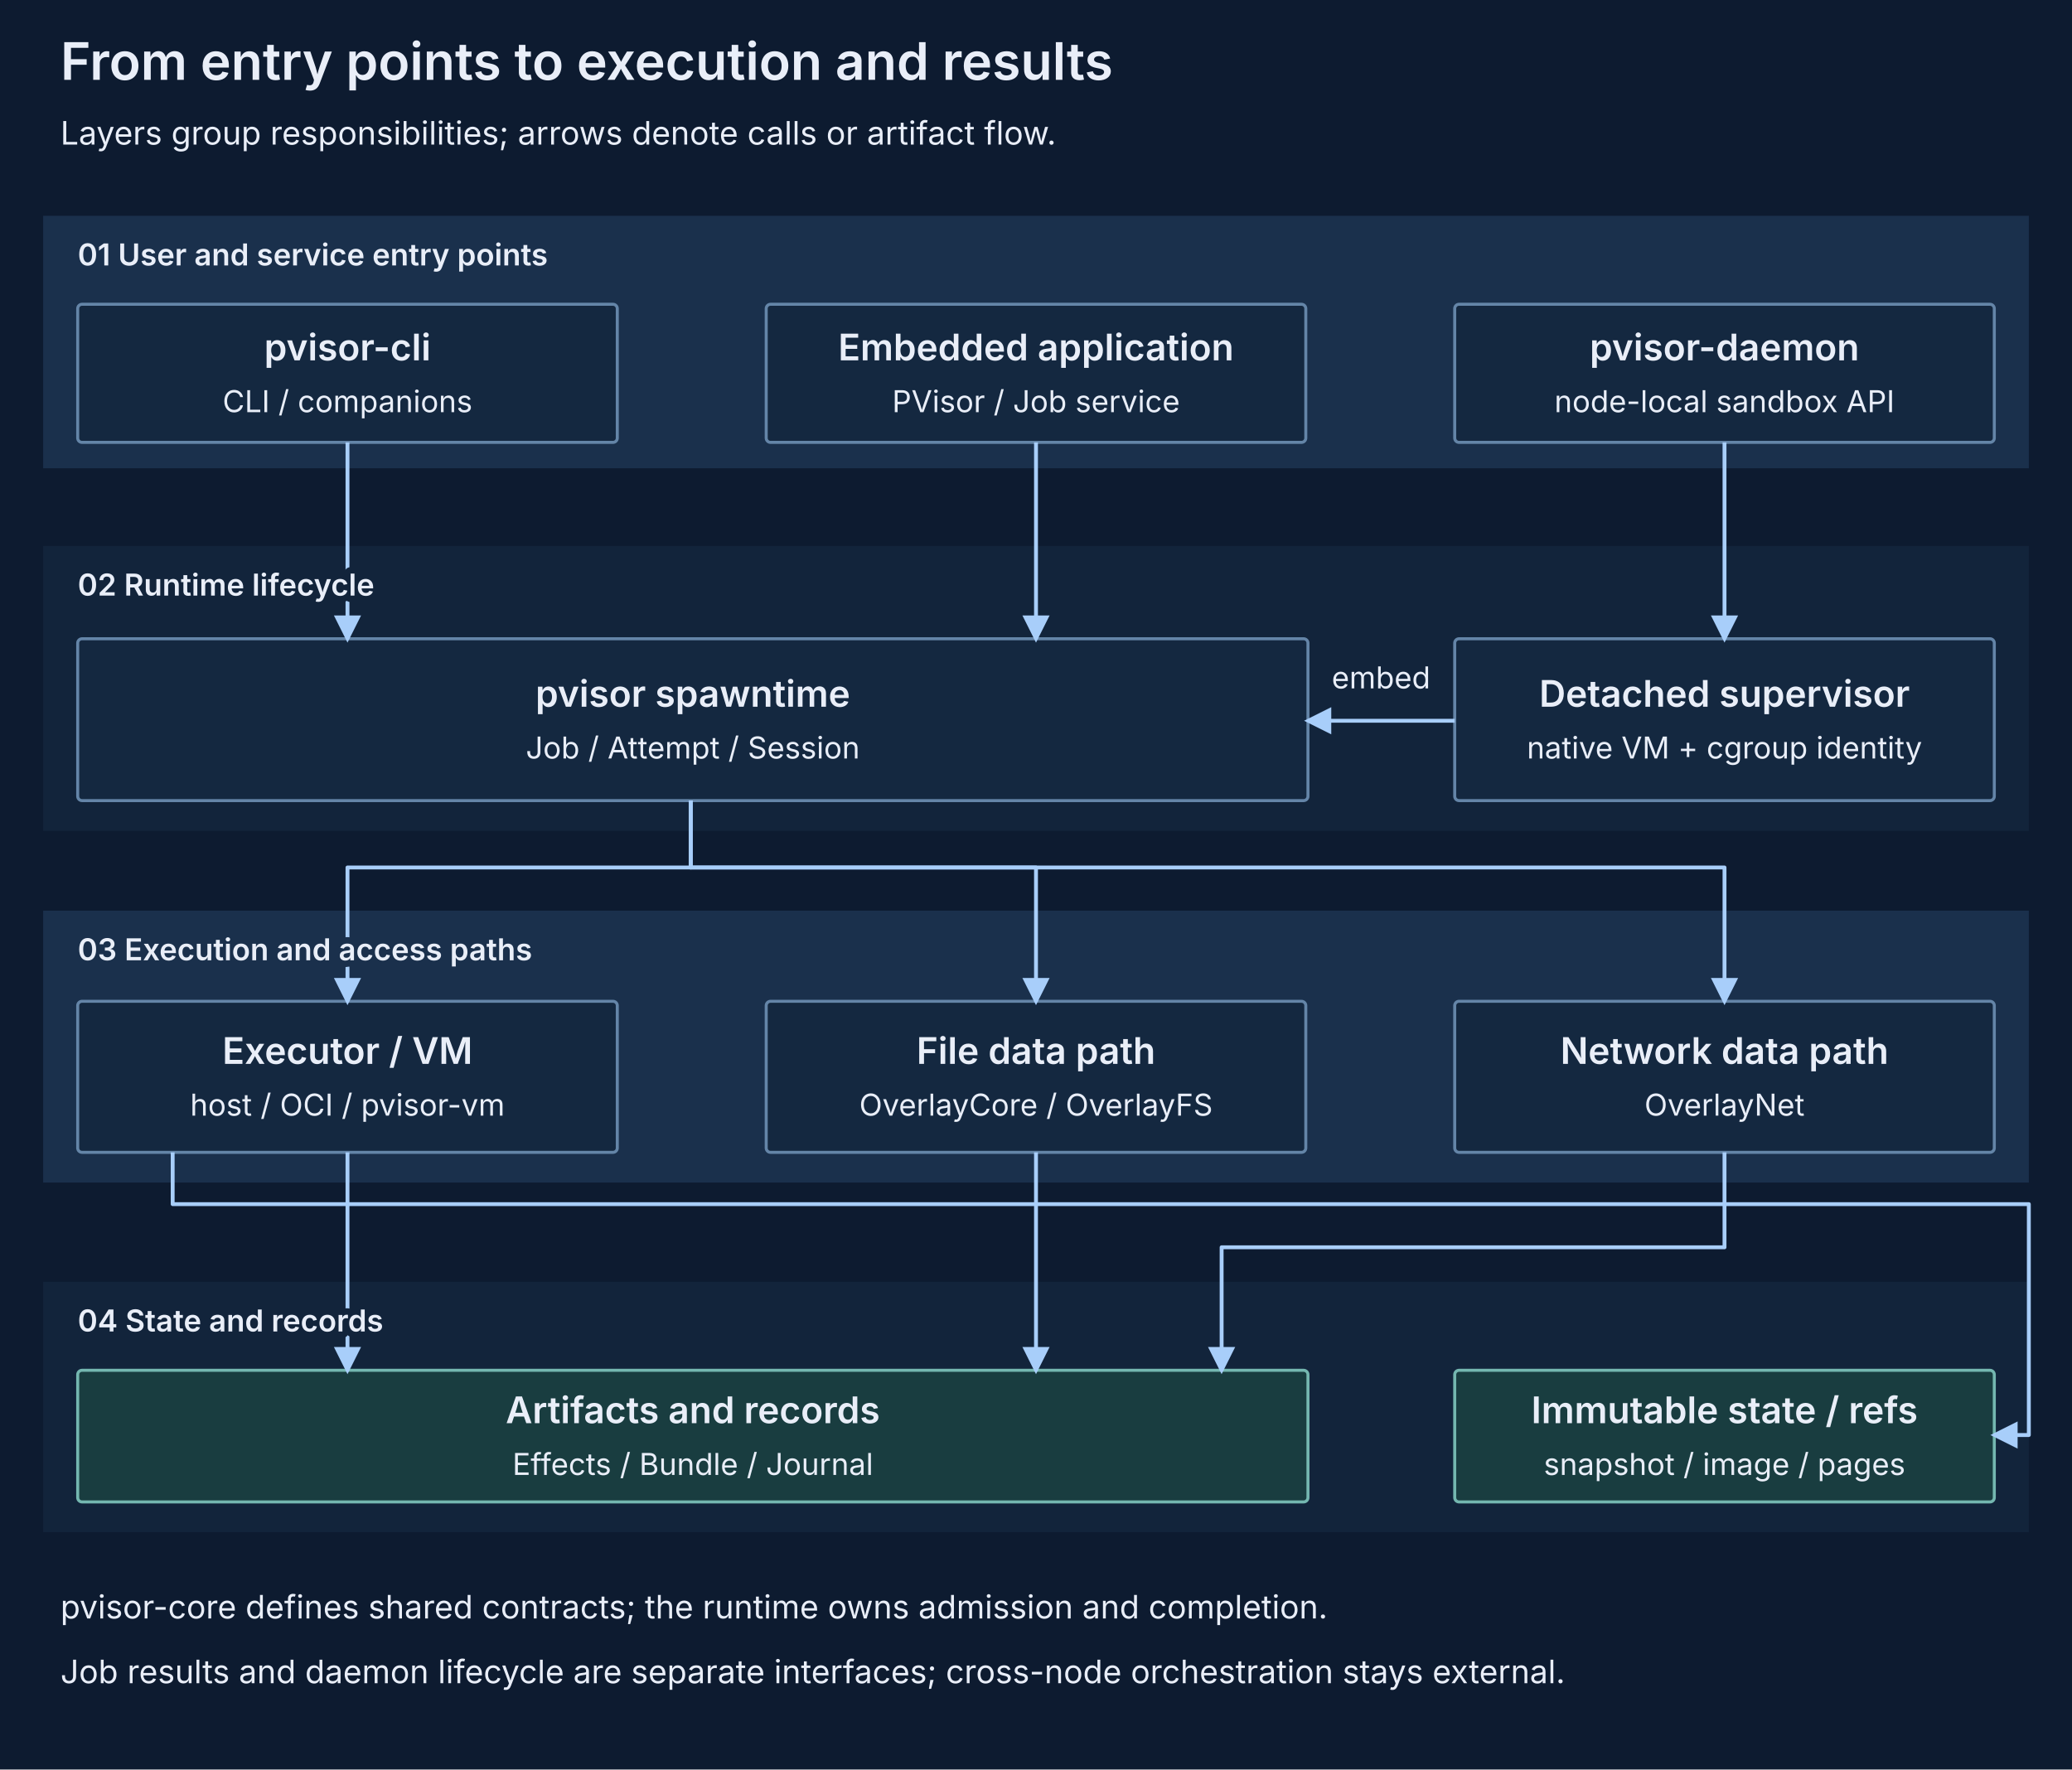
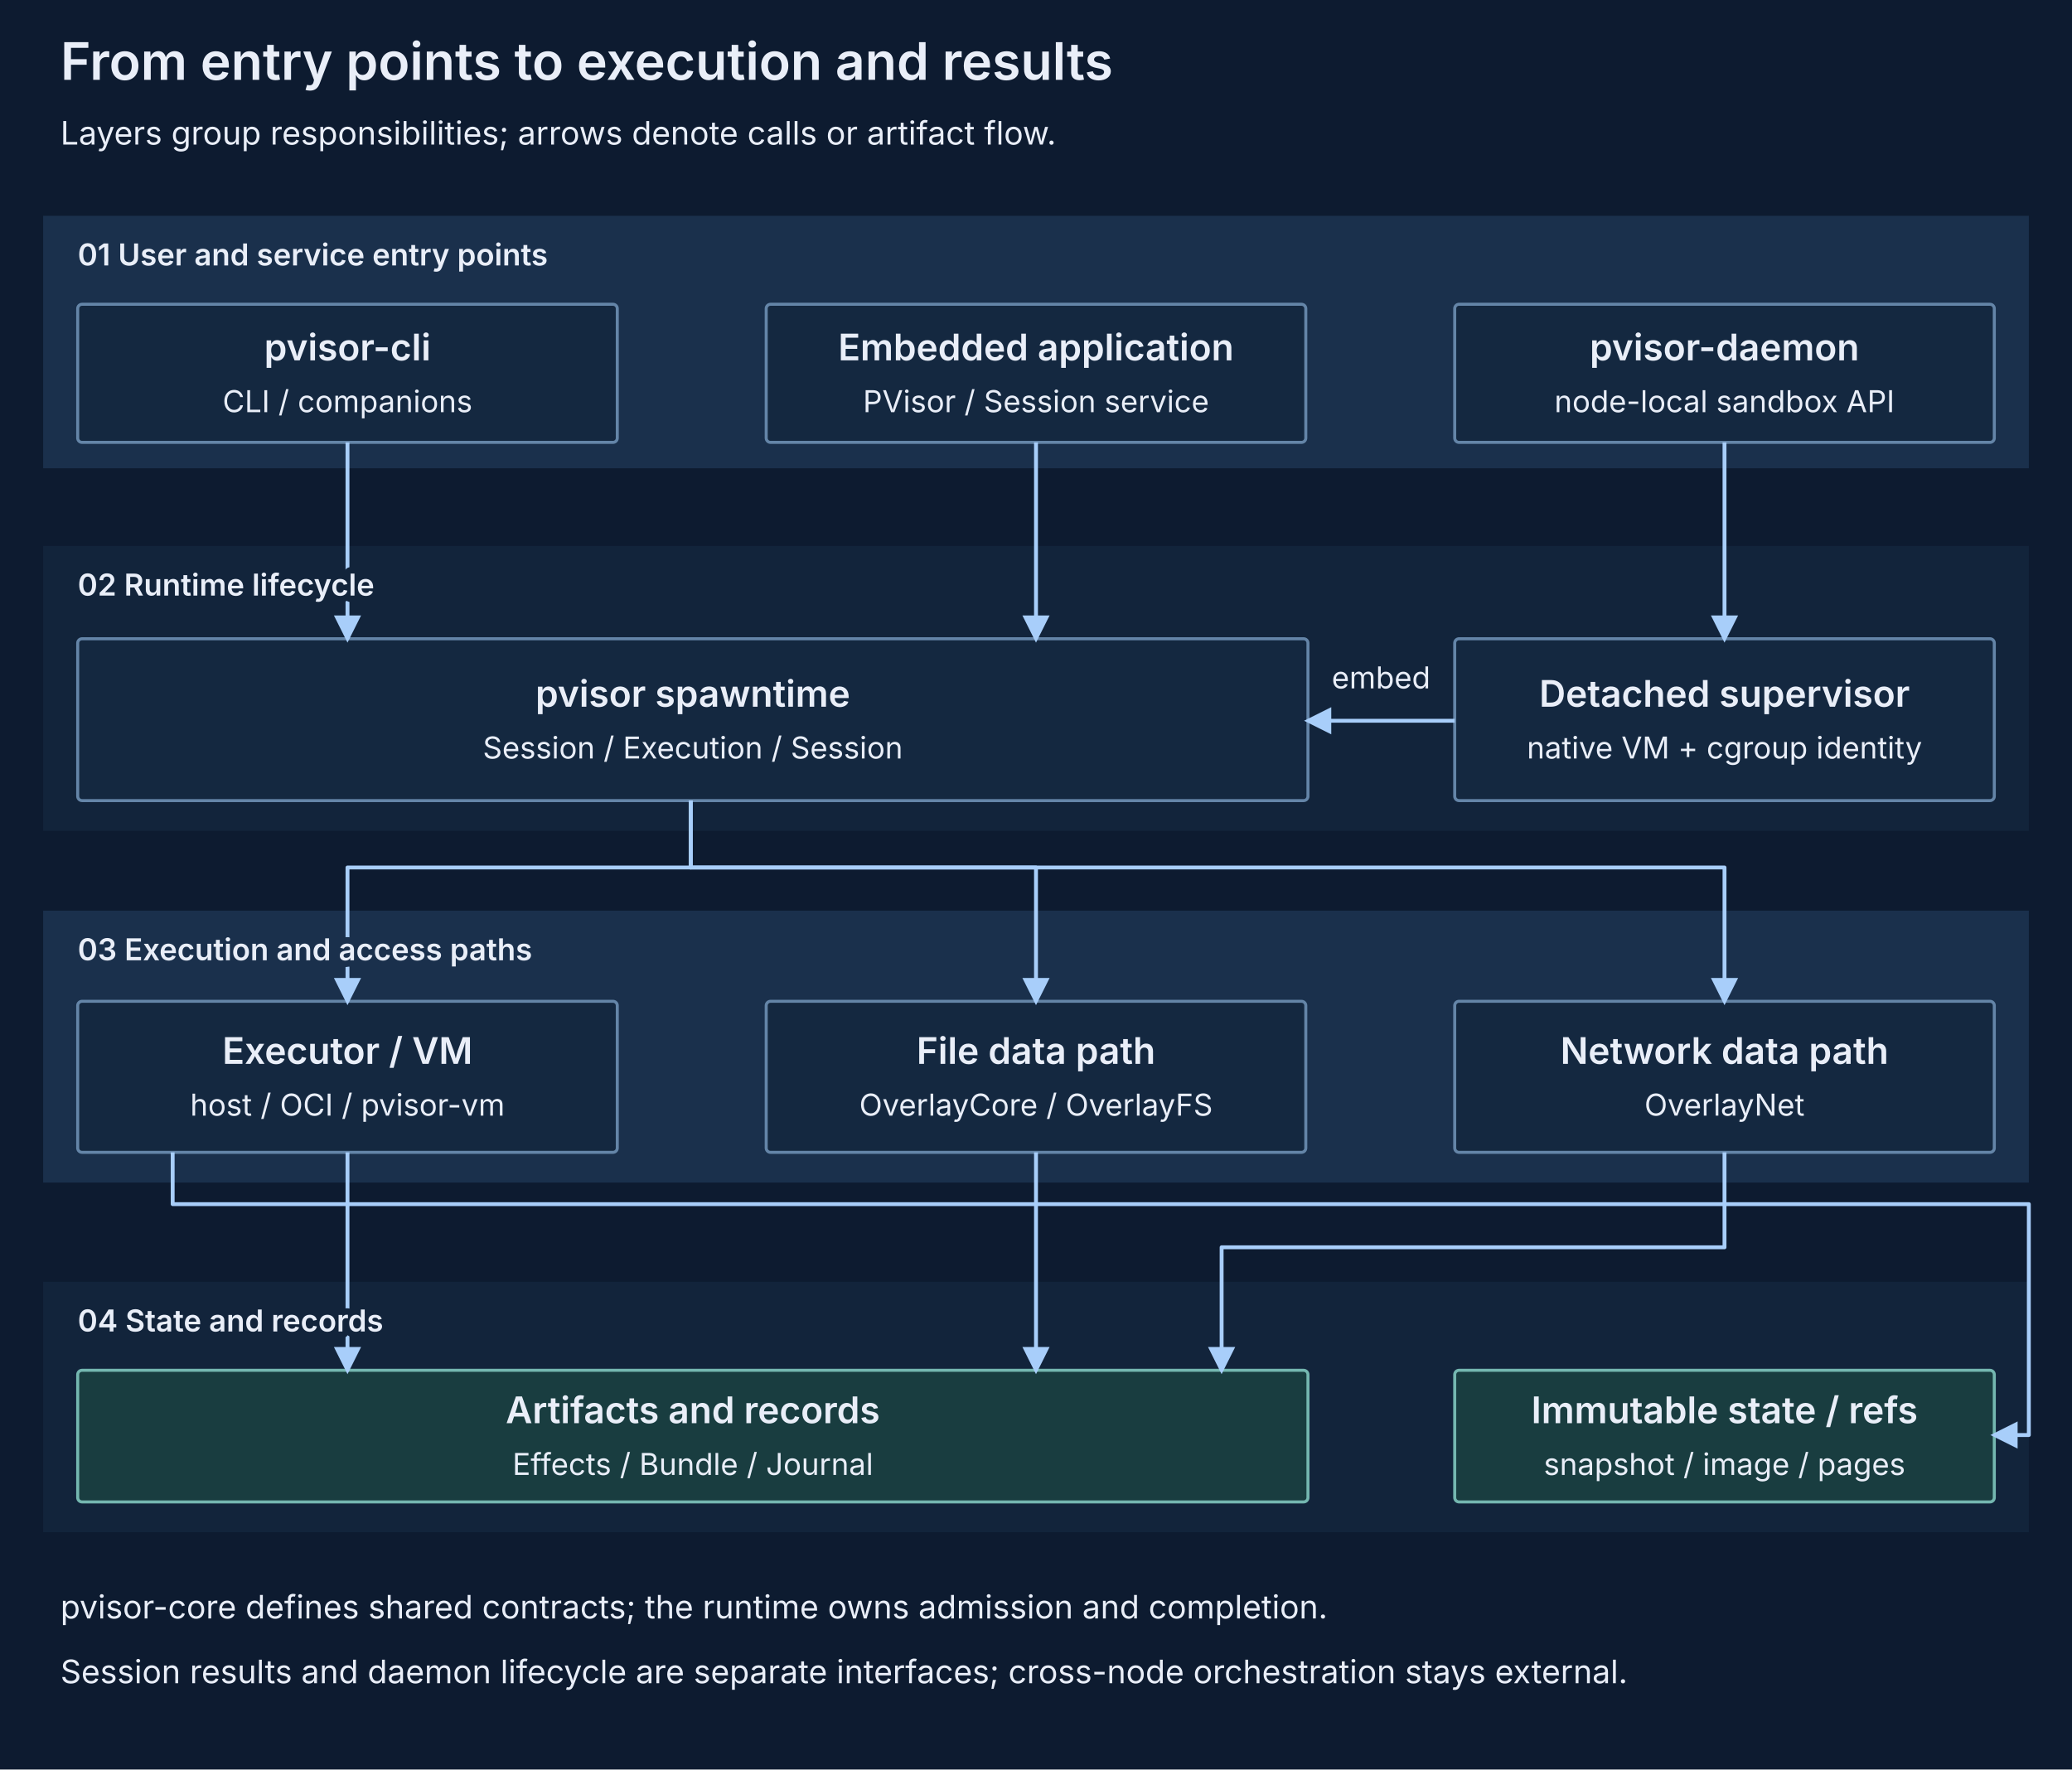
<svg xmlns="http://www.w3.org/2000/svg" width="960" height="820" viewBox="0 0 960 820" role="img" aria-labelledby="title desc">
  <defs>
    <marker id="a" markerWidth="7" markerHeight="7" refX="6" refY="3.5" orient="auto">
      <path d="M0 0 L7 3.5 L0 7 Z" fill="#a8cefa" />
    </marker>
    <marker id="change" markerWidth="7" markerHeight="7" refX="6" refY="3.5" orient="auto">
      <path d="M0 0 L7 3.5 L0 7 Z" fill="#e2bd80" />
    </marker>
  </defs>
  <rect width="960" height="820" fill="#0d1b30" />
  <g font-family="system-ui,-apple-system,BlinkMacSystemFont,Segoe UI,PingFang SC,sans-serif" fill="#e9eef8">
    <text x="28" y="37" font-size="24" font-weight="600">From entry points to execution and results</text>
    <text x="28" y="67" font-size="15">Layers group responsibilities; arrows denote calls or artifact flow.</text>
    <rect x="20" y="100" width="920" height="117" fill="#1a304c" />
    <rect x="20" y="253" width="920" height="132" fill="#12243b" />
    <rect x="20" y="422" width="920" height="126" fill="#1a304c" />
    <rect x="20" y="594" width="920" height="116" fill="#12243b" />
    <rect x="36" y="141" width="250" height="64" rx="2" fill="#142840" stroke="#6485a8" stroke-width="1.4" />
    <text x="161.0" y="167.0" font-size="17" font-weight="600" text-anchor="middle">pvisor-cli</text>
    <text x="161.0" y="191.0" font-size="14" text-anchor="middle">CLI / companions</text>
    <rect x="355" y="141" width="250" height="64" rx="2" fill="#142840" stroke="#6485a8" stroke-width="1.4" />
    <text x="480.0" y="167.0" font-size="17" font-weight="600" text-anchor="middle">Embedded application</text>
-     <text x="480.0" y="191.0" font-size="14" text-anchor="middle">PVisor / Job service</text>
+     <text x="480.0" y="191.0" font-size="14" text-anchor="middle">PVisor / Session service</text>
    <rect x="674" y="141" width="250" height="64" rx="2" fill="#142840" stroke="#6485a8" stroke-width="1.4" />
    <text x="799.0" y="167.0" font-size="17" font-weight="600" text-anchor="middle">pvisor-daemon</text>
    <text x="799.0" y="191.0" font-size="14" text-anchor="middle">node-local sandbox API</text>
    <rect x="36" y="296" width="570" height="75" rx="2" fill="#142840" stroke="#6485a8" stroke-width="1.4" />
    <text x="321.0" y="327.5" font-size="17" font-weight="600" text-anchor="middle">pvisor spawntime</text>
-     <text x="321.0" y="351.5" font-size="14" text-anchor="middle">Job / Attempt / Session</text>
+     <text x="321.0" y="351.5" font-size="14" text-anchor="middle">Session / Execution / Session</text>
    <rect x="674" y="296" width="250" height="75" rx="2" fill="#142840" stroke="#6485a8" stroke-width="1.4" />
    <text x="799.0" y="327.5" font-size="17" font-weight="600" text-anchor="middle">Detached supervisor</text>
    <text x="799.0" y="351.5" font-size="14" text-anchor="middle">native VM + cgroup identity</text>
    <polyline points="161,205 161,296" fill="none" stroke="#a8cefa" stroke-width="1.8" stroke-linejoin="round" marker-end="url(#a)" />
    <polyline points="480,205 480,296" fill="none" stroke="#a8cefa" stroke-width="1.8" stroke-linejoin="round" marker-end="url(#a)" />
    <polyline points="799,205 799,296" fill="none" stroke="#a8cefa" stroke-width="1.8" stroke-linejoin="round" marker-end="url(#a)" />
    <polyline points="674,334 606,334" fill="none" stroke="#a8cefa" stroke-width="1.8" stroke-linejoin="round" marker-end="url(#a)" />
    <text x="617" y="319" font-size="14">embed</text>
    <rect x="36" y="464" width="250" height="70" rx="2" fill="#142840" stroke="#6485a8" stroke-width="1.4" />
    <text x="161.0" y="493.0" font-size="17" font-weight="600" text-anchor="middle">Executor / VM</text>
    <text x="161.0" y="517.0" font-size="14" text-anchor="middle">host / OCI / pvisor-vm</text>
    <rect x="355" y="464" width="250" height="70" rx="2" fill="#142840" stroke="#6485a8" stroke-width="1.4" />
    <text x="480.0" y="493.0" font-size="17" font-weight="600" text-anchor="middle">File data path</text>
    <text x="480.0" y="517.0" font-size="14" text-anchor="middle">OverlayCore / OverlayFS</text>
    <rect x="674" y="464" width="250" height="70" rx="2" fill="#142840" stroke="#6485a8" stroke-width="1.4" />
    <text x="799.0" y="493.0" font-size="17" font-weight="600" text-anchor="middle">Network data path</text>
    <text x="799.0" y="517.0" font-size="14" text-anchor="middle">OverlayNet</text>
    <polyline points="320,371 320,402 161,402 161,464" fill="none" stroke="#a8cefa" stroke-width="1.8" stroke-linejoin="round" marker-end="url(#a)" />
    <polyline points="320,371 320,402 480,402 480,464" fill="none" stroke="#a8cefa" stroke-width="1.8" stroke-linejoin="round" marker-end="url(#a)" />
    <polyline points="320,371 320,402 799,402 799,464" fill="none" stroke="#a8cefa" stroke-width="1.8" stroke-linejoin="round" marker-end="url(#a)" />
    <rect x="36" y="635" width="570" height="61" rx="2" fill="#193d40" stroke="#74b7b0" stroke-width="1.4" />
    <text x="321.0" y="659.5" font-size="17" font-weight="600" text-anchor="middle">Artifacts and records</text>
    <text x="321.0" y="683.5" font-size="14" text-anchor="middle">Effects / Bundle / Journal</text>
    <rect x="674" y="635" width="250" height="61" rx="2" fill="#193d40" stroke="#74b7b0" stroke-width="1.4" />
    <text x="799.0" y="659.5" font-size="17" font-weight="600" text-anchor="middle">Immutable state / refs</text>
    <text x="799.0" y="683.5" font-size="14" text-anchor="middle">snapshot / image / pages</text>
    <polyline points="161,534 161,635" fill="none" stroke="#a8cefa" stroke-width="1.8" stroke-linejoin="round" marker-end="url(#a)" />
    <polyline points="480,534 480,635" fill="none" stroke="#a8cefa" stroke-width="1.8" stroke-linejoin="round" marker-end="url(#a)" />
    <polyline points="799,534 799,578 566,578 566,635" fill="none" stroke="#a8cefa" stroke-width="1.8" stroke-linejoin="round" marker-end="url(#a)" />
    <polyline points="80,534 80,558 940,558 940,665 924,665" fill="none" stroke="#a8cefa" stroke-width="1.8" stroke-linejoin="round" marker-end="url(#a)" />
    <text x="28" y="750" font-size="15">pvisor-core defines shared contracts; the runtime owns admission and completion.</text>
-     <text x="28" y="780" font-size="15">Job results and daemon lifecycle are separate interfaces; cross-node orchestration stays external.</text>
+     <text x="28" y="780" font-size="15">Session results and daemon lifecycle are separate interfaces; cross-node orchestration stays external.</text>
    <text x="36" y="123" font-size="14" font-weight="600" stroke="#1a304c" stroke-width="6" stroke-linejoin="round" paint-order="stroke">01  User and service entry points</text>
    <text x="36" y="276" font-size="14" font-weight="600" stroke="#12243b" stroke-width="6" stroke-linejoin="round" paint-order="stroke">02  Runtime lifecycle</text>
    <text x="36" y="445" font-size="14" font-weight="600" stroke="#1a304c" stroke-width="6" stroke-linejoin="round" paint-order="stroke">03  Execution and access paths</text>
    <text x="36" y="617" font-size="14" font-weight="600" stroke="#12243b" stroke-width="6" stroke-linejoin="round" paint-order="stroke">04  State and records</text>
  </g>
</svg>
